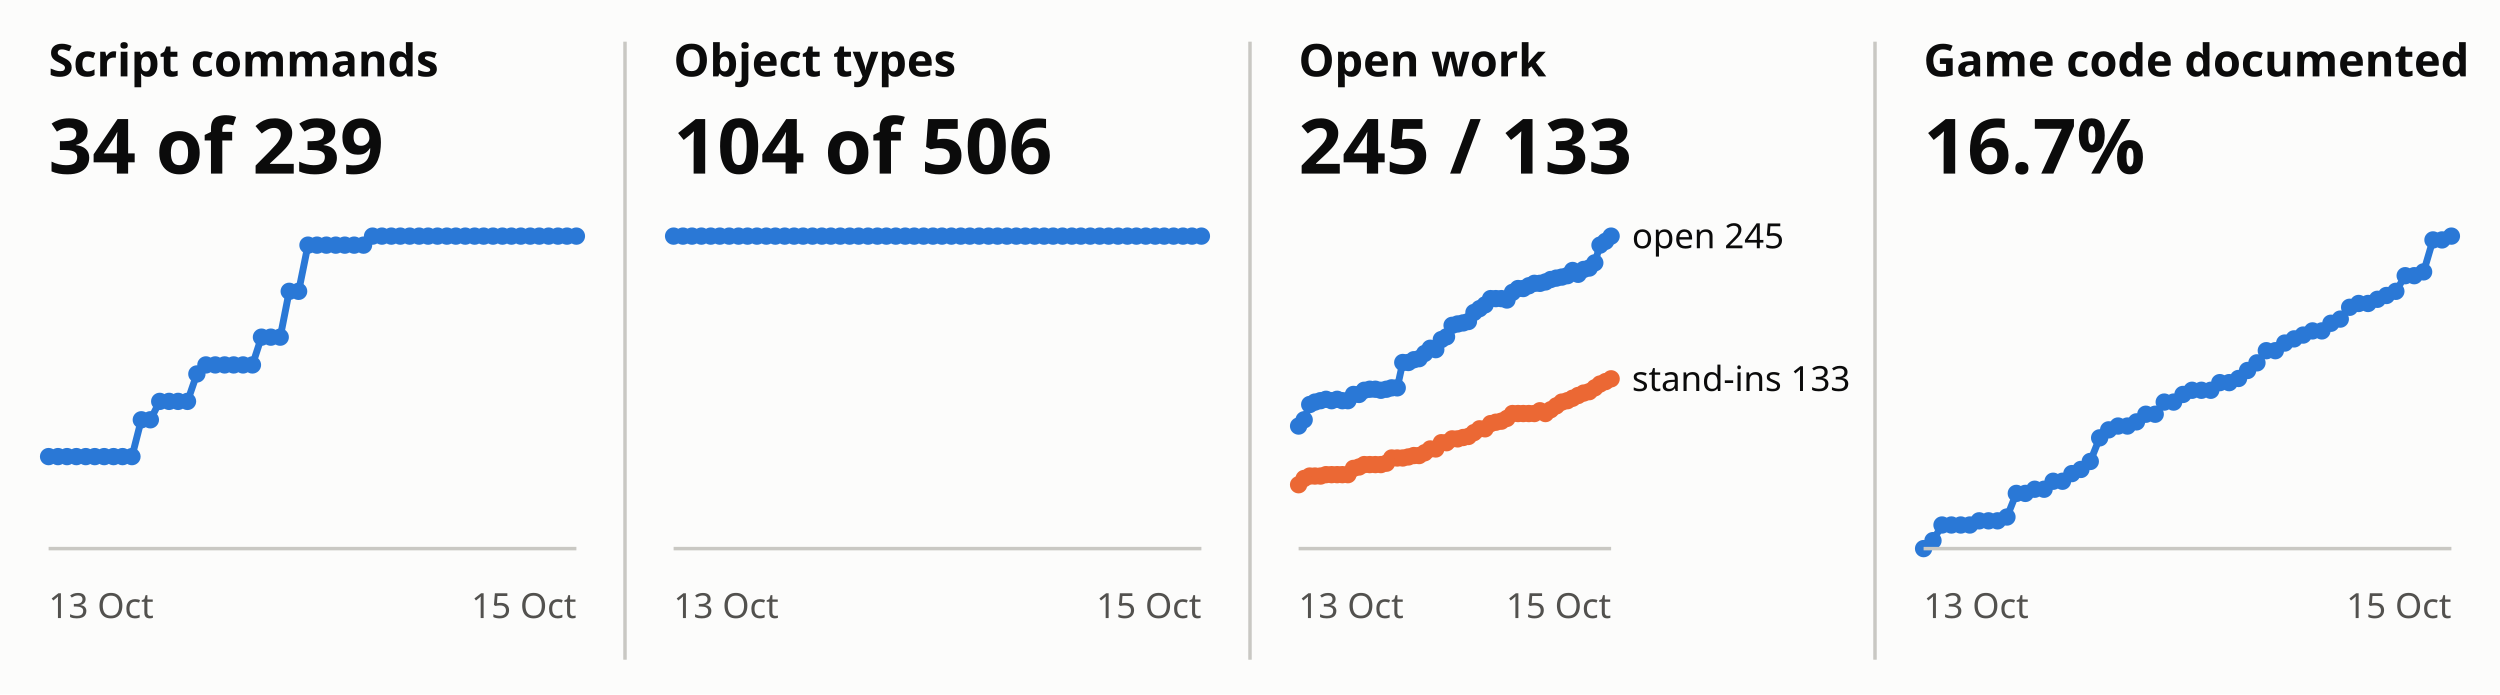
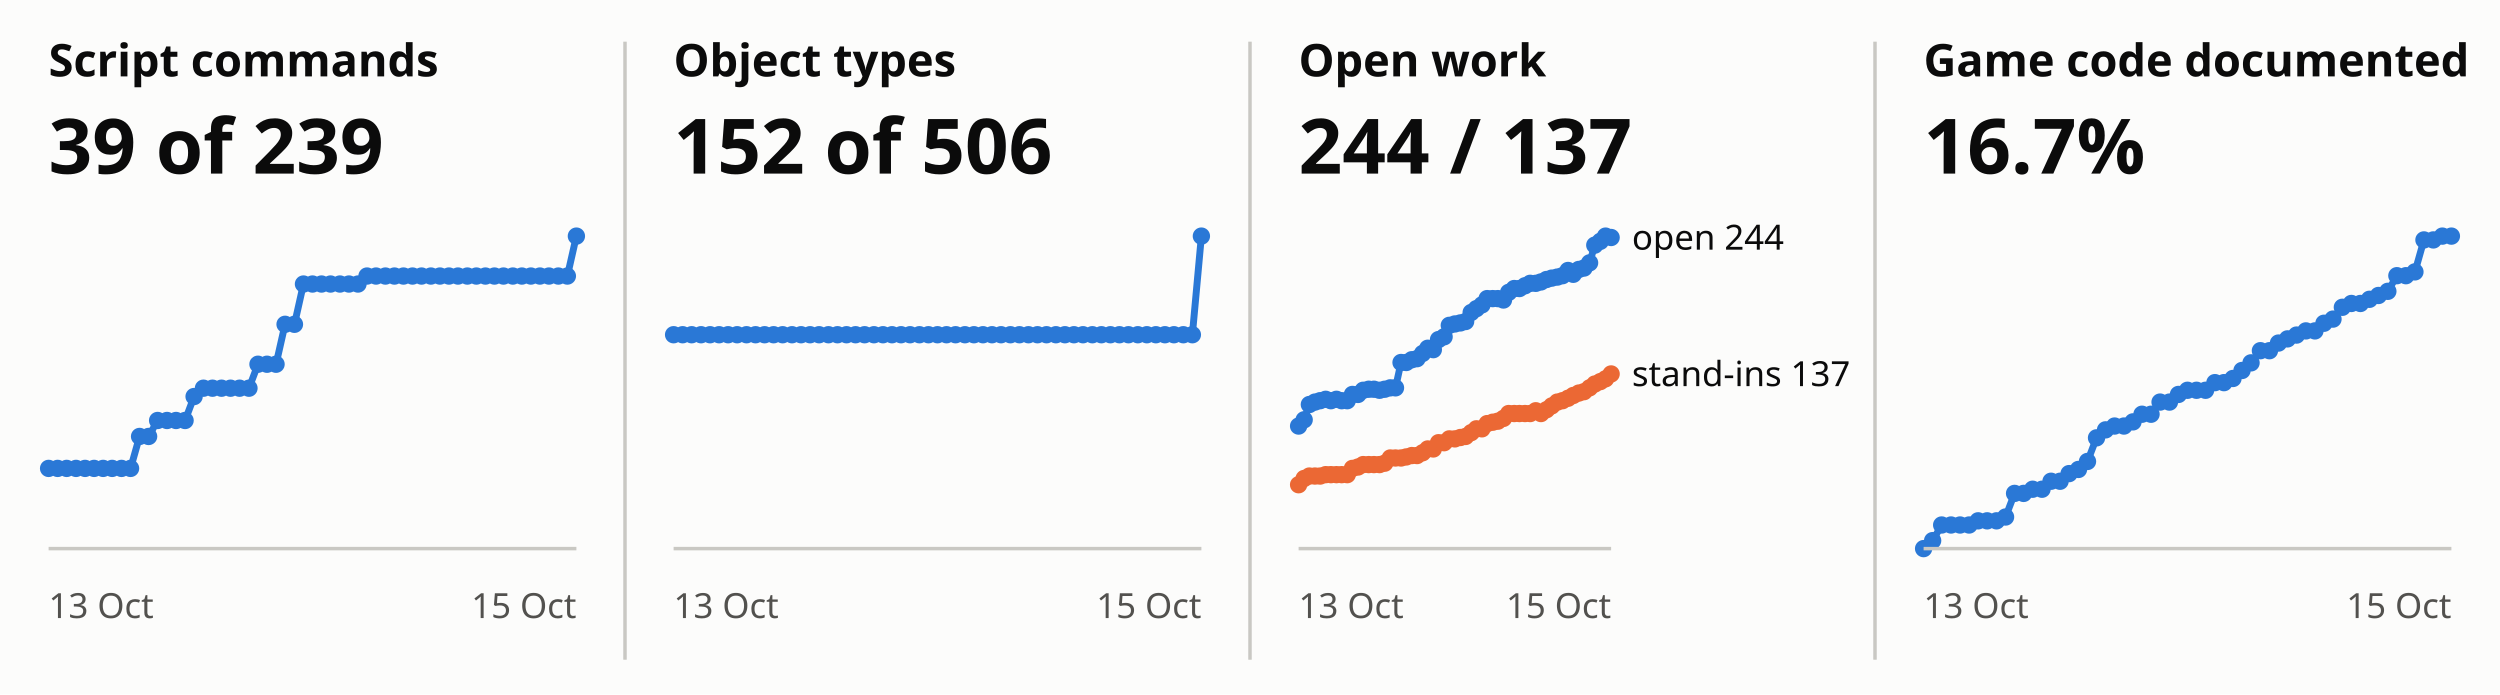
<svg xmlns="http://www.w3.org/2000/svg" width="720" height="200" viewBox="0 0 720 200" role="img">
  <style>
text{font-family:system-ui,sans-serif}
.title{font-size:13px;font-weight:600}
.big{font-size:22px;font-weight:600}
.label{font-size:10px}
.date{font-size:10px}
.surface{fill:#fcfcfb}
.ink{fill:#0b0b0b}
.muted{fill:#52514e}
.rule{stroke:#c9c8c3;stroke-width:1}
.line1{fill:none;stroke:#2a78d6;stroke-width:2;stroke-linejoin:round;stroke-linecap:round}
.dot1{fill:#2a78d6}
.line2{fill:none;stroke:#eb6834;stroke-width:2;stroke-linejoin:round;stroke-linecap:round}
.dot2{fill:#eb6834}
@media (prefers-color-scheme: dark) {
.surface{fill:#1a1a19}
.ink{fill:#f0efec}
.muted{fill:#c3c2b7}
.rule{stroke:#4a4a46}
.line1{stroke:#3987e5}
.dot1{fill:#3987e5}
.line2{stroke:#d95926}
.dot2{fill:#d95926}
}
</style>
  <rect class="surface" width="720" height="200" />
  <text class="title ink" x="14" y="22">Script commands</text>
-   <text class="big ink" x="14" y="50">34 of 239</text>
-   <polyline class="line1" points="14.0,131.5 16.7,131.5 19.3,131.5 22.0,131.5 24.7,131.5 27.3,131.5 30.0,131.5 32.7,131.5 35.3,131.5 38.0,131.5 40.7,120.9 43.3,120.9 46.0,115.6 48.7,115.6 51.3,115.6 54.0,115.6 56.7,107.7 59.3,105.1 62.0,105.1 64.7,105.1 67.3,105.1 70.0,105.1 72.7,105.1 75.3,97.1 78.0,97.1 80.7,97.1 83.3,83.9 86.0,83.9 88.7,70.6 91.3,70.6 94.0,70.6 96.7,70.6 99.3,70.6 102.0,70.6 104.7,70.6 107.3,68.0 110.0,68.0 112.7,68.0 115.3,68.0 118.0,68.0 120.7,68.0 123.3,68.0 126.0,68.0 128.7,68.0 131.3,68.0 134.0,68.0 136.7,68.0 139.3,68.0 142.0,68.0 144.7,68.0 147.3,68.0 150.0,68.0 152.7,68.0 155.3,68.0 158.0,68.0 160.7,68.0 163.3,68.0 166.0,68.0" />
-   <circle class="dot1" cx="14.0" cy="131.5" r="2.5" />
-   <circle class="dot1" cx="16.7" cy="131.5" r="2.5" />
-   <circle class="dot1" cx="19.3" cy="131.5" r="2.5" />
-   <circle class="dot1" cx="22.0" cy="131.5" r="2.5" />
-   <circle class="dot1" cx="24.7" cy="131.5" r="2.5" />
-   <circle class="dot1" cx="27.3" cy="131.5" r="2.5" />
-   <circle class="dot1" cx="30.0" cy="131.5" r="2.5" />
-   <circle class="dot1" cx="32.7" cy="131.5" r="2.5" />
-   <circle class="dot1" cx="35.3" cy="131.5" r="2.5" />
-   <circle class="dot1" cx="38.0" cy="131.5" r="2.5" />
-   <circle class="dot1" cx="40.7" cy="120.9" r="2.5" />
-   <circle class="dot1" cx="43.3" cy="120.9" r="2.5" />
-   <circle class="dot1" cx="46.0" cy="115.6" r="2.5" />
-   <circle class="dot1" cx="48.7" cy="115.6" r="2.5" />
-   <circle class="dot1" cx="51.3" cy="115.6" r="2.5" />
-   <circle class="dot1" cx="54.0" cy="115.6" r="2.5" />
-   <circle class="dot1" cx="56.7" cy="107.7" r="2.5" />
-   <circle class="dot1" cx="59.3" cy="105.1" r="2.5" />
-   <circle class="dot1" cx="62.0" cy="105.1" r="2.5" />
-   <circle class="dot1" cx="64.7" cy="105.1" r="2.5" />
-   <circle class="dot1" cx="67.3" cy="105.1" r="2.5" />
-   <circle class="dot1" cx="70.0" cy="105.1" r="2.5" />
-   <circle class="dot1" cx="72.7" cy="105.1" r="2.5" />
-   <circle class="dot1" cx="75.3" cy="97.1" r="2.5" />
-   <circle class="dot1" cx="78.0" cy="97.1" r="2.5" />
-   <circle class="dot1" cx="80.7" cy="97.1" r="2.5" />
-   <circle class="dot1" cx="83.3" cy="83.9" r="2.5" />
-   <circle class="dot1" cx="86.0" cy="83.9" r="2.5" />
-   <circle class="dot1" cx="88.7" cy="70.6" r="2.5" />
-   <circle class="dot1" cx="91.3" cy="70.6" r="2.5" />
-   <circle class="dot1" cx="94.0" cy="70.6" r="2.5" />
-   <circle class="dot1" cx="96.7" cy="70.6" r="2.5" />
-   <circle class="dot1" cx="99.3" cy="70.6" r="2.5" />
-   <circle class="dot1" cx="102.0" cy="70.6" r="2.5" />
-   <circle class="dot1" cx="104.7" cy="70.6" r="2.5" />
-   <circle class="dot1" cx="107.3" cy="68.0" r="2.5" />
-   <circle class="dot1" cx="110.0" cy="68.0" r="2.5" />
-   <circle class="dot1" cx="112.7" cy="68.0" r="2.5" />
-   <circle class="dot1" cx="115.3" cy="68.0" r="2.5" />
-   <circle class="dot1" cx="118.0" cy="68.0" r="2.5" />
-   <circle class="dot1" cx="120.7" cy="68.0" r="2.5" />
-   <circle class="dot1" cx="123.3" cy="68.0" r="2.5" />
-   <circle class="dot1" cx="126.0" cy="68.0" r="2.5" />
-   <circle class="dot1" cx="128.7" cy="68.0" r="2.5" />
-   <circle class="dot1" cx="131.3" cy="68.0" r="2.5" />
-   <circle class="dot1" cx="134.0" cy="68.0" r="2.5" />
-   <circle class="dot1" cx="136.7" cy="68.0" r="2.5" />
-   <circle class="dot1" cx="139.3" cy="68.0" r="2.5" />
-   <circle class="dot1" cx="142.0" cy="68.0" r="2.5" />
-   <circle class="dot1" cx="144.7" cy="68.0" r="2.5" />
-   <circle class="dot1" cx="147.3" cy="68.0" r="2.5" />
-   <circle class="dot1" cx="150.0" cy="68.0" r="2.5" />
-   <circle class="dot1" cx="152.7" cy="68.0" r="2.5" />
-   <circle class="dot1" cx="155.3" cy="68.0" r="2.5" />
-   <circle class="dot1" cx="158.0" cy="68.0" r="2.5" />
-   <circle class="dot1" cx="160.7" cy="68.0" r="2.5" />
-   <circle class="dot1" cx="163.3" cy="68.0" r="2.5" />
+   <text class="big ink" x="14" y="50">39 of 239</text>
+   <polyline class="line1" points="14.0,134.9 16.6,134.9 19.2,134.9 21.9,134.9 24.5,134.9 27.1,134.9 29.7,134.9 32.3,134.9 35.0,134.9 37.6,134.9 40.2,125.7 42.8,125.7 45.4,121.1 48.1,121.1 50.7,121.1 53.3,121.1 55.9,114.2 58.6,111.8 61.2,111.8 63.8,111.8 66.4,111.8 69.0,111.8 71.7,111.8 74.3,104.9 76.9,104.9 79.5,104.9 82.1,93.4 84.8,93.4 87.4,81.8 90.0,81.8 92.6,81.8 95.2,81.8 97.9,81.8 100.5,81.8 103.1,81.8 105.7,79.5 108.3,79.5 111.0,79.5 113.6,79.5 116.2,79.5 118.8,79.5 121.4,79.5 124.1,79.5 126.7,79.5 129.3,79.5 131.9,79.5 134.6,79.5 137.2,79.5 139.8,79.5 142.4,79.5 145.0,79.5 147.7,79.5 150.3,79.5 152.9,79.5 155.5,79.5 158.1,79.5 160.8,79.5 163.4,79.5 166.0,68.0" />
+   <circle class="dot1" cx="14.0" cy="134.9" r="2.5" />
+   <circle class="dot1" cx="16.6" cy="134.9" r="2.5" />
+   <circle class="dot1" cx="19.2" cy="134.9" r="2.5" />
+   <circle class="dot1" cx="21.9" cy="134.9" r="2.5" />
+   <circle class="dot1" cx="24.5" cy="134.9" r="2.5" />
+   <circle class="dot1" cx="27.1" cy="134.9" r="2.5" />
+   <circle class="dot1" cx="29.7" cy="134.9" r="2.5" />
+   <circle class="dot1" cx="32.3" cy="134.9" r="2.5" />
+   <circle class="dot1" cx="35.0" cy="134.9" r="2.5" />
+   <circle class="dot1" cx="37.6" cy="134.9" r="2.5" />
+   <circle class="dot1" cx="40.2" cy="125.7" r="2.5" />
+   <circle class="dot1" cx="42.8" cy="125.7" r="2.5" />
+   <circle class="dot1" cx="45.4" cy="121.1" r="2.5" />
+   <circle class="dot1" cx="48.1" cy="121.1" r="2.5" />
+   <circle class="dot1" cx="50.7" cy="121.1" r="2.5" />
+   <circle class="dot1" cx="53.3" cy="121.1" r="2.5" />
+   <circle class="dot1" cx="55.9" cy="114.2" r="2.5" />
+   <circle class="dot1" cx="58.6" cy="111.8" r="2.5" />
+   <circle class="dot1" cx="61.2" cy="111.8" r="2.5" />
+   <circle class="dot1" cx="63.8" cy="111.8" r="2.5" />
+   <circle class="dot1" cx="66.4" cy="111.8" r="2.5" />
+   <circle class="dot1" cx="69.0" cy="111.8" r="2.5" />
+   <circle class="dot1" cx="71.7" cy="111.8" r="2.5" />
+   <circle class="dot1" cx="74.3" cy="104.9" r="2.5" />
+   <circle class="dot1" cx="76.9" cy="104.9" r="2.5" />
+   <circle class="dot1" cx="79.5" cy="104.9" r="2.5" />
+   <circle class="dot1" cx="82.1" cy="93.4" r="2.5" />
+   <circle class="dot1" cx="84.8" cy="93.4" r="2.5" />
+   <circle class="dot1" cx="87.4" cy="81.8" r="2.5" />
+   <circle class="dot1" cx="90.0" cy="81.8" r="2.5" />
+   <circle class="dot1" cx="92.6" cy="81.8" r="2.5" />
+   <circle class="dot1" cx="95.2" cy="81.8" r="2.5" />
+   <circle class="dot1" cx="97.9" cy="81.8" r="2.5" />
+   <circle class="dot1" cx="100.5" cy="81.8" r="2.5" />
+   <circle class="dot1" cx="103.1" cy="81.8" r="2.5" />
+   <circle class="dot1" cx="105.7" cy="79.5" r="2.5" />
+   <circle class="dot1" cx="108.3" cy="79.5" r="2.5" />
+   <circle class="dot1" cx="111.0" cy="79.5" r="2.5" />
+   <circle class="dot1" cx="113.6" cy="79.5" r="2.5" />
+   <circle class="dot1" cx="116.2" cy="79.5" r="2.5" />
+   <circle class="dot1" cx="118.8" cy="79.5" r="2.5" />
+   <circle class="dot1" cx="121.4" cy="79.5" r="2.5" />
+   <circle class="dot1" cx="124.1" cy="79.5" r="2.5" />
+   <circle class="dot1" cx="126.7" cy="79.5" r="2.5" />
+   <circle class="dot1" cx="129.3" cy="79.5" r="2.5" />
+   <circle class="dot1" cx="131.9" cy="79.5" r="2.5" />
+   <circle class="dot1" cx="134.6" cy="79.5" r="2.5" />
+   <circle class="dot1" cx="137.2" cy="79.5" r="2.5" />
+   <circle class="dot1" cx="139.8" cy="79.5" r="2.5" />
+   <circle class="dot1" cx="142.4" cy="79.5" r="2.5" />
+   <circle class="dot1" cx="145.0" cy="79.5" r="2.5" />
+   <circle class="dot1" cx="147.7" cy="79.5" r="2.5" />
+   <circle class="dot1" cx="150.3" cy="79.5" r="2.5" />
+   <circle class="dot1" cx="152.9" cy="79.5" r="2.5" />
+   <circle class="dot1" cx="155.5" cy="79.5" r="2.5" />
+   <circle class="dot1" cx="158.1" cy="79.5" r="2.5" />
+   <circle class="dot1" cx="160.8" cy="79.5" r="2.5" />
+   <circle class="dot1" cx="163.4" cy="79.5" r="2.5" />
  <circle class="dot1" cx="166.0" cy="68.0" r="2.5" />
  <line class="rule" x1="14" y1="158" x2="166" y2="158" />
  <text class="date muted" x="14" y="178">13 Oct</text>
  <text class="date muted" x="166" y="178" text-anchor="end">15 Oct</text>
  <text class="title ink" x="194" y="22">Object types</text>
-   <text class="big ink" x="194" y="50">104 of 506</text>
-   <polyline class="line1" points="194.0,68.0 196.7,68.0 199.3,68.0 202.0,68.0 204.7,68.0 207.3,68.0 210.0,68.0 212.7,68.0 215.3,68.0 218.0,68.0 220.7,68.0 223.3,68.0 226.0,68.0 228.7,68.0 231.3,68.0 234.0,68.0 236.7,68.0 239.3,68.0 242.0,68.0 244.7,68.0 247.3,68.0 250.0,68.0 252.7,68.0 255.3,68.0 258.0,68.0 260.7,68.0 263.3,68.0 266.0,68.0 268.7,68.0 271.3,68.0 274.0,68.0 276.7,68.0 279.3,68.0 282.0,68.0 284.7,68.0 287.3,68.0 290.0,68.0 292.7,68.0 295.3,68.0 298.0,68.0 300.7,68.0 303.3,68.0 306.0,68.0 308.7,68.0 311.3,68.0 314.0,68.0 316.7,68.0 319.3,68.0 322.0,68.0 324.7,68.0 327.3,68.0 330.0,68.0 332.7,68.0 335.3,68.0 338.0,68.0 340.7,68.0 343.3,68.0 346.0,68.0" />
-   <circle class="dot1" cx="194.0" cy="68.0" r="2.5" />
-   <circle class="dot1" cx="196.7" cy="68.0" r="2.5" />
-   <circle class="dot1" cx="199.3" cy="68.0" r="2.5" />
-   <circle class="dot1" cx="202.0" cy="68.0" r="2.5" />
-   <circle class="dot1" cx="204.7" cy="68.0" r="2.5" />
-   <circle class="dot1" cx="207.3" cy="68.0" r="2.5" />
-   <circle class="dot1" cx="210.0" cy="68.0" r="2.5" />
-   <circle class="dot1" cx="212.7" cy="68.0" r="2.5" />
-   <circle class="dot1" cx="215.3" cy="68.0" r="2.5" />
-   <circle class="dot1" cx="218.0" cy="68.0" r="2.5" />
-   <circle class="dot1" cx="220.7" cy="68.0" r="2.5" />
-   <circle class="dot1" cx="223.3" cy="68.0" r="2.5" />
-   <circle class="dot1" cx="226.0" cy="68.0" r="2.5" />
-   <circle class="dot1" cx="228.7" cy="68.0" r="2.5" />
-   <circle class="dot1" cx="231.3" cy="68.0" r="2.5" />
-   <circle class="dot1" cx="234.0" cy="68.0" r="2.5" />
-   <circle class="dot1" cx="236.7" cy="68.0" r="2.5" />
-   <circle class="dot1" cx="239.3" cy="68.0" r="2.5" />
-   <circle class="dot1" cx="242.0" cy="68.0" r="2.5" />
-   <circle class="dot1" cx="244.7" cy="68.0" r="2.5" />
-   <circle class="dot1" cx="247.3" cy="68.0" r="2.5" />
-   <circle class="dot1" cx="250.0" cy="68.0" r="2.5" />
-   <circle class="dot1" cx="252.7" cy="68.0" r="2.5" />
-   <circle class="dot1" cx="255.3" cy="68.0" r="2.5" />
-   <circle class="dot1" cx="258.0" cy="68.0" r="2.5" />
-   <circle class="dot1" cx="260.7" cy="68.0" r="2.5" />
-   <circle class="dot1" cx="263.3" cy="68.0" r="2.5" />
-   <circle class="dot1" cx="266.0" cy="68.0" r="2.5" />
-   <circle class="dot1" cx="268.7" cy="68.0" r="2.5" />
-   <circle class="dot1" cx="271.3" cy="68.0" r="2.5" />
-   <circle class="dot1" cx="274.0" cy="68.0" r="2.5" />
-   <circle class="dot1" cx="276.7" cy="68.0" r="2.5" />
-   <circle class="dot1" cx="279.3" cy="68.0" r="2.5" />
-   <circle class="dot1" cx="282.0" cy="68.0" r="2.5" />
-   <circle class="dot1" cx="284.7" cy="68.0" r="2.5" />
-   <circle class="dot1" cx="287.3" cy="68.0" r="2.5" />
-   <circle class="dot1" cx="290.0" cy="68.0" r="2.5" />
-   <circle class="dot1" cx="292.7" cy="68.0" r="2.5" />
-   <circle class="dot1" cx="295.3" cy="68.0" r="2.5" />
-   <circle class="dot1" cx="298.0" cy="68.0" r="2.5" />
-   <circle class="dot1" cx="300.7" cy="68.0" r="2.5" />
-   <circle class="dot1" cx="303.3" cy="68.0" r="2.5" />
-   <circle class="dot1" cx="306.0" cy="68.0" r="2.5" />
-   <circle class="dot1" cx="308.7" cy="68.0" r="2.5" />
-   <circle class="dot1" cx="311.3" cy="68.0" r="2.5" />
-   <circle class="dot1" cx="314.0" cy="68.0" r="2.5" />
-   <circle class="dot1" cx="316.7" cy="68.0" r="2.5" />
-   <circle class="dot1" cx="319.3" cy="68.0" r="2.5" />
-   <circle class="dot1" cx="322.0" cy="68.0" r="2.5" />
-   <circle class="dot1" cx="324.7" cy="68.0" r="2.5" />
-   <circle class="dot1" cx="327.3" cy="68.0" r="2.5" />
-   <circle class="dot1" cx="330.0" cy="68.0" r="2.5" />
-   <circle class="dot1" cx="332.7" cy="68.0" r="2.5" />
-   <circle class="dot1" cx="335.3" cy="68.0" r="2.5" />
-   <circle class="dot1" cx="338.0" cy="68.0" r="2.5" />
-   <circle class="dot1" cx="340.7" cy="68.0" r="2.5" />
-   <circle class="dot1" cx="343.3" cy="68.0" r="2.5" />
+   <text class="big ink" x="194" y="50">152 of 506</text>
+   <polyline class="line1" points="194.0,96.4 196.6,96.4 199.2,96.4 201.9,96.4 204.5,96.4 207.1,96.4 209.7,96.4 212.3,96.4 215.0,96.4 217.6,96.4 220.2,96.4 222.8,96.4 225.4,96.4 228.1,96.4 230.7,96.4 233.3,96.4 235.9,96.4 238.6,96.4 241.2,96.4 243.8,96.4 246.4,96.4 249.0,96.4 251.7,96.4 254.3,96.4 256.9,96.4 259.5,96.4 262.1,96.4 264.8,96.4 267.4,96.4 270.0,96.4 272.6,96.4 275.2,96.4 277.9,96.4 280.5,96.4 283.1,96.4 285.7,96.4 288.3,96.4 291.0,96.4 293.6,96.4 296.2,96.4 298.8,96.4 301.4,96.4 304.1,96.4 306.7,96.4 309.3,96.4 311.9,96.4 314.6,96.4 317.2,96.4 319.8,96.4 322.4,96.4 325.0,96.4 327.7,96.4 330.3,96.4 332.9,96.4 335.5,96.4 338.1,96.4 340.8,96.4 343.4,96.4 346.0,68.0" />
+   <circle class="dot1" cx="194.0" cy="96.4" r="2.5" />
+   <circle class="dot1" cx="196.6" cy="96.4" r="2.5" />
+   <circle class="dot1" cx="199.2" cy="96.4" r="2.5" />
+   <circle class="dot1" cx="201.9" cy="96.4" r="2.5" />
+   <circle class="dot1" cx="204.5" cy="96.4" r="2.5" />
+   <circle class="dot1" cx="207.1" cy="96.4" r="2.5" />
+   <circle class="dot1" cx="209.7" cy="96.4" r="2.5" />
+   <circle class="dot1" cx="212.3" cy="96.4" r="2.5" />
+   <circle class="dot1" cx="215.0" cy="96.4" r="2.5" />
+   <circle class="dot1" cx="217.6" cy="96.4" r="2.5" />
+   <circle class="dot1" cx="220.2" cy="96.4" r="2.5" />
+   <circle class="dot1" cx="222.8" cy="96.4" r="2.5" />
+   <circle class="dot1" cx="225.4" cy="96.4" r="2.5" />
+   <circle class="dot1" cx="228.1" cy="96.4" r="2.5" />
+   <circle class="dot1" cx="230.7" cy="96.4" r="2.5" />
+   <circle class="dot1" cx="233.3" cy="96.4" r="2.5" />
+   <circle class="dot1" cx="235.9" cy="96.4" r="2.5" />
+   <circle class="dot1" cx="238.6" cy="96.4" r="2.5" />
+   <circle class="dot1" cx="241.2" cy="96.4" r="2.5" />
+   <circle class="dot1" cx="243.8" cy="96.4" r="2.5" />
+   <circle class="dot1" cx="246.4" cy="96.4" r="2.5" />
+   <circle class="dot1" cx="249.0" cy="96.4" r="2.5" />
+   <circle class="dot1" cx="251.7" cy="96.4" r="2.5" />
+   <circle class="dot1" cx="254.3" cy="96.4" r="2.5" />
+   <circle class="dot1" cx="256.9" cy="96.4" r="2.5" />
+   <circle class="dot1" cx="259.5" cy="96.4" r="2.5" />
+   <circle class="dot1" cx="262.1" cy="96.4" r="2.5" />
+   <circle class="dot1" cx="264.8" cy="96.4" r="2.5" />
+   <circle class="dot1" cx="267.4" cy="96.4" r="2.5" />
+   <circle class="dot1" cx="270.0" cy="96.4" r="2.5" />
+   <circle class="dot1" cx="272.6" cy="96.4" r="2.5" />
+   <circle class="dot1" cx="275.2" cy="96.4" r="2.5" />
+   <circle class="dot1" cx="277.9" cy="96.4" r="2.5" />
+   <circle class="dot1" cx="280.5" cy="96.4" r="2.5" />
+   <circle class="dot1" cx="283.1" cy="96.4" r="2.5" />
+   <circle class="dot1" cx="285.7" cy="96.4" r="2.5" />
+   <circle class="dot1" cx="288.3" cy="96.4" r="2.5" />
+   <circle class="dot1" cx="291.0" cy="96.4" r="2.5" />
+   <circle class="dot1" cx="293.6" cy="96.4" r="2.5" />
+   <circle class="dot1" cx="296.2" cy="96.4" r="2.5" />
+   <circle class="dot1" cx="298.8" cy="96.4" r="2.5" />
+   <circle class="dot1" cx="301.4" cy="96.4" r="2.5" />
+   <circle class="dot1" cx="304.1" cy="96.4" r="2.5" />
+   <circle class="dot1" cx="306.7" cy="96.4" r="2.5" />
+   <circle class="dot1" cx="309.3" cy="96.4" r="2.5" />
+   <circle class="dot1" cx="311.9" cy="96.4" r="2.5" />
+   <circle class="dot1" cx="314.6" cy="96.4" r="2.5" />
+   <circle class="dot1" cx="317.2" cy="96.4" r="2.5" />
+   <circle class="dot1" cx="319.8" cy="96.4" r="2.5" />
+   <circle class="dot1" cx="322.4" cy="96.4" r="2.5" />
+   <circle class="dot1" cx="325.0" cy="96.4" r="2.5" />
+   <circle class="dot1" cx="327.7" cy="96.4" r="2.5" />
+   <circle class="dot1" cx="330.3" cy="96.4" r="2.5" />
+   <circle class="dot1" cx="332.9" cy="96.4" r="2.5" />
+   <circle class="dot1" cx="335.5" cy="96.4" r="2.5" />
+   <circle class="dot1" cx="338.1" cy="96.4" r="2.5" />
+   <circle class="dot1" cx="340.8" cy="96.4" r="2.5" />
+   <circle class="dot1" cx="343.4" cy="96.4" r="2.5" />
  <circle class="dot1" cx="346.0" cy="68.0" r="2.5" />
  <line class="rule" x1="194" y1="158" x2="346" y2="158" />
  <text class="date muted" x="194" y="178">13 Oct</text>
  <text class="date muted" x="346" y="178" text-anchor="end">15 Oct</text>
  <text class="title ink" x="374" y="22">Open work</text>
-   <text class="big ink" x="374" y="50">245 / 133</text>
-   <polyline class="line1" points="374.0,122.7 375.6,120.9 377.2,116.5 378.7,115.8 380.3,115.4 381.9,115.0 383.5,115.4 385.1,115.0 386.6,115.4 388.2,115.4 389.8,113.6 391.4,113.6 392.9,112.4 394.5,112.1 396.1,112.1 397.7,112.4 399.3,112.1 400.8,111.7 402.4,111.7 404.0,104.4 405.6,104.4 407.2,103.6 408.7,103.3 410.3,101.8 411.9,100.3 413.5,100.7 415.1,97.8 416.6,97.0 418.2,93.7 419.8,93.3 421.4,93.0 422.9,92.6 424.5,90.0 426.1,88.9 427.7,87.8 429.3,86.0 430.8,86.0 432.4,86.0 434.0,86.4 435.6,84.2 437.2,83.1 438.7,83.1 440.3,82.3 441.9,81.6 443.5,81.6 445.1,81.2 446.6,80.5 448.2,80.1 449.8,79.8 451.4,79.4 452.9,77.9 454.5,79.0 456.1,77.6 457.7,77.2 459.3,75.7 460.8,70.6 462.4,69.5 464.0,68.0" />
+   <text class="big ink" x="374" y="50">244 / 137</text>
+   <polyline class="line1" points="374.0,122.7 375.6,120.9 377.1,116.5 378.7,115.8 380.2,115.4 381.8,115.0 383.3,115.4 384.9,115.0 386.4,115.4 388.0,115.4 389.5,113.6 391.1,113.6 392.6,112.4 394.2,112.1 395.7,112.1 397.3,112.4 398.8,112.1 400.4,111.7 401.9,111.7 403.5,104.4 405.0,104.4 406.6,103.6 408.1,103.3 409.7,101.8 411.2,100.3 412.8,100.7 414.3,97.8 415.9,97.0 417.4,93.7 419.0,93.3 420.6,93.0 422.1,92.6 423.7,90.0 425.2,88.9 426.8,87.8 428.3,86.0 429.9,86.0 431.4,86.0 433.0,86.4 434.5,84.2 436.1,83.1 437.6,83.1 439.2,82.3 440.7,81.6 442.3,81.6 443.8,81.2 445.4,80.5 446.9,80.1 448.5,79.8 450.0,79.4 451.6,77.9 453.1,79.0 454.7,77.6 456.2,77.2 457.8,75.7 459.3,70.6 460.9,69.5 462.4,68.0 464.0,68.4" />
  <circle class="dot1" cx="374.0" cy="122.7" r="2.5" />
  <circle class="dot1" cx="375.6" cy="120.9" r="2.5" />
-   <circle class="dot1" cx="377.2" cy="116.5" r="2.5" />
+   <circle class="dot1" cx="377.1" cy="116.5" r="2.5" />
  <circle class="dot1" cx="378.7" cy="115.8" r="2.5" />
-   <circle class="dot1" cx="380.3" cy="115.4" r="2.5" />
-   <circle class="dot1" cx="381.9" cy="115.0" r="2.5" />
-   <circle class="dot1" cx="383.5" cy="115.4" r="2.5" />
-   <circle class="dot1" cx="385.1" cy="115.0" r="2.5" />
-   <circle class="dot1" cx="386.6" cy="115.4" r="2.5" />
-   <circle class="dot1" cx="388.2" cy="115.4" r="2.5" />
-   <circle class="dot1" cx="389.8" cy="113.6" r="2.5" />
-   <circle class="dot1" cx="391.4" cy="113.6" r="2.5" />
-   <circle class="dot1" cx="392.9" cy="112.4" r="2.5" />
-   <circle class="dot1" cx="394.5" cy="112.1" r="2.5" />
-   <circle class="dot1" cx="396.1" cy="112.1" r="2.5" />
-   <circle class="dot1" cx="397.7" cy="112.4" r="2.5" />
-   <circle class="dot1" cx="399.3" cy="112.1" r="2.5" />
-   <circle class="dot1" cx="400.8" cy="111.7" r="2.5" />
-   <circle class="dot1" cx="402.4" cy="111.7" r="2.5" />
-   <circle class="dot1" cx="404.0" cy="104.4" r="2.5" />
-   <circle class="dot1" cx="405.6" cy="104.4" r="2.5" />
-   <circle class="dot1" cx="407.2" cy="103.6" r="2.5" />
-   <circle class="dot1" cx="408.7" cy="103.3" r="2.5" />
-   <circle class="dot1" cx="410.3" cy="101.8" r="2.5" />
-   <circle class="dot1" cx="411.9" cy="100.3" r="2.5" />
-   <circle class="dot1" cx="413.5" cy="100.7" r="2.5" />
-   <circle class="dot1" cx="415.1" cy="97.8" r="2.5" />
-   <circle class="dot1" cx="416.6" cy="97.0" r="2.5" />
-   <circle class="dot1" cx="418.2" cy="93.7" r="2.5" />
-   <circle class="dot1" cx="419.8" cy="93.3" r="2.5" />
-   <circle class="dot1" cx="421.4" cy="93.0" r="2.5" />
-   <circle class="dot1" cx="422.9" cy="92.6" r="2.5" />
-   <circle class="dot1" cx="424.5" cy="90.0" r="2.5" />
-   <circle class="dot1" cx="426.1" cy="88.9" r="2.5" />
-   <circle class="dot1" cx="427.7" cy="87.8" r="2.5" />
-   <circle class="dot1" cx="429.3" cy="86.0" r="2.5" />
-   <circle class="dot1" cx="430.8" cy="86.0" r="2.5" />
-   <circle class="dot1" cx="432.4" cy="86.0" r="2.5" />
-   <circle class="dot1" cx="434.0" cy="86.4" r="2.5" />
-   <circle class="dot1" cx="435.6" cy="84.2" r="2.5" />
-   <circle class="dot1" cx="437.2" cy="83.1" r="2.5" />
-   <circle class="dot1" cx="438.7" cy="83.1" r="2.5" />
-   <circle class="dot1" cx="440.3" cy="82.3" r="2.5" />
-   <circle class="dot1" cx="441.9" cy="81.6" r="2.5" />
-   <circle class="dot1" cx="443.5" cy="81.6" r="2.5" />
-   <circle class="dot1" cx="445.1" cy="81.2" r="2.5" />
-   <circle class="dot1" cx="446.6" cy="80.5" r="2.5" />
-   <circle class="dot1" cx="448.2" cy="80.1" r="2.5" />
-   <circle class="dot1" cx="449.8" cy="79.8" r="2.5" />
-   <circle class="dot1" cx="451.4" cy="79.4" r="2.5" />
-   <circle class="dot1" cx="452.9" cy="77.9" r="2.5" />
-   <circle class="dot1" cx="454.5" cy="79.0" r="2.5" />
-   <circle class="dot1" cx="456.1" cy="77.6" r="2.5" />
-   <circle class="dot1" cx="457.7" cy="77.2" r="2.5" />
-   <circle class="dot1" cx="459.3" cy="75.7" r="2.5" />
-   <circle class="dot1" cx="460.8" cy="70.6" r="2.5" />
-   <circle class="dot1" cx="462.4" cy="69.5" r="2.5" />
-   <circle class="dot1" cx="464.0" cy="68.0" r="2.5" />
-   <polyline class="line2" points="374.0,139.6 375.6,137.8 377.2,137.1 378.7,137.1 380.3,137.1 381.9,136.7 383.5,136.7 385.1,136.7 386.6,136.7 388.2,136.7 389.8,134.9 391.4,134.5 392.9,133.8 394.5,133.8 396.1,133.8 397.7,133.8 399.3,133.4 400.8,131.9 402.4,131.9 404.0,131.9 405.6,131.6 407.2,131.2 408.7,131.2 410.3,130.4 411.9,129.3 413.5,129.3 415.1,127.5 416.6,127.5 418.2,126.4 419.8,126.4 421.4,126.0 422.9,125.7 424.5,124.6 426.1,123.5 427.7,123.5 429.3,122.0 430.8,121.6 432.4,121.3 434.0,120.5 435.6,119.1 437.2,119.1 438.7,119.1 440.3,119.1 441.9,119.1 443.5,118.3 445.1,119.1 446.6,118.0 448.2,116.9 449.8,115.8 451.4,115.4 452.9,114.7 454.5,113.9 456.1,113.2 457.7,112.8 459.3,111.7 460.8,110.6 462.4,109.9 464.0,109.1" />
+   <circle class="dot1" cx="380.2" cy="115.4" r="2.5" />
+   <circle class="dot1" cx="381.8" cy="115.0" r="2.5" />
+   <circle class="dot1" cx="383.3" cy="115.4" r="2.5" />
+   <circle class="dot1" cx="384.9" cy="115.0" r="2.5" />
+   <circle class="dot1" cx="386.4" cy="115.4" r="2.5" />
+   <circle class="dot1" cx="388.0" cy="115.4" r="2.5" />
+   <circle class="dot1" cx="389.5" cy="113.6" r="2.5" />
+   <circle class="dot1" cx="391.1" cy="113.6" r="2.5" />
+   <circle class="dot1" cx="392.6" cy="112.4" r="2.5" />
+   <circle class="dot1" cx="394.2" cy="112.1" r="2.5" />
+   <circle class="dot1" cx="395.7" cy="112.1" r="2.5" />
+   <circle class="dot1" cx="397.3" cy="112.4" r="2.5" />
+   <circle class="dot1" cx="398.8" cy="112.1" r="2.5" />
+   <circle class="dot1" cx="400.4" cy="111.7" r="2.5" />
+   <circle class="dot1" cx="401.9" cy="111.7" r="2.5" />
+   <circle class="dot1" cx="403.5" cy="104.4" r="2.5" />
+   <circle class="dot1" cx="405.0" cy="104.4" r="2.5" />
+   <circle class="dot1" cx="406.6" cy="103.6" r="2.5" />
+   <circle class="dot1" cx="408.1" cy="103.3" r="2.5" />
+   <circle class="dot1" cx="409.7" cy="101.8" r="2.5" />
+   <circle class="dot1" cx="411.2" cy="100.3" r="2.5" />
+   <circle class="dot1" cx="412.8" cy="100.7" r="2.5" />
+   <circle class="dot1" cx="414.3" cy="97.8" r="2.5" />
+   <circle class="dot1" cx="415.9" cy="97.0" r="2.5" />
+   <circle class="dot1" cx="417.4" cy="93.7" r="2.5" />
+   <circle class="dot1" cx="419.0" cy="93.3" r="2.5" />
+   <circle class="dot1" cx="420.6" cy="93.0" r="2.5" />
+   <circle class="dot1" cx="422.1" cy="92.6" r="2.5" />
+   <circle class="dot1" cx="423.7" cy="90.0" r="2.5" />
+   <circle class="dot1" cx="425.2" cy="88.9" r="2.5" />
+   <circle class="dot1" cx="426.8" cy="87.8" r="2.5" />
+   <circle class="dot1" cx="428.3" cy="86.0" r="2.5" />
+   <circle class="dot1" cx="429.9" cy="86.0" r="2.5" />
+   <circle class="dot1" cx="431.4" cy="86.0" r="2.5" />
+   <circle class="dot1" cx="433.0" cy="86.4" r="2.5" />
+   <circle class="dot1" cx="434.5" cy="84.2" r="2.5" />
+   <circle class="dot1" cx="436.1" cy="83.1" r="2.5" />
+   <circle class="dot1" cx="437.6" cy="83.1" r="2.5" />
+   <circle class="dot1" cx="439.2" cy="82.3" r="2.5" />
+   <circle class="dot1" cx="440.7" cy="81.6" r="2.5" />
+   <circle class="dot1" cx="442.3" cy="81.6" r="2.5" />
+   <circle class="dot1" cx="443.8" cy="81.2" r="2.5" />
+   <circle class="dot1" cx="445.4" cy="80.5" r="2.5" />
+   <circle class="dot1" cx="446.9" cy="80.1" r="2.5" />
+   <circle class="dot1" cx="448.5" cy="79.8" r="2.5" />
+   <circle class="dot1" cx="450.0" cy="79.4" r="2.5" />
+   <circle class="dot1" cx="451.6" cy="77.9" r="2.5" />
+   <circle class="dot1" cx="453.1" cy="79.0" r="2.5" />
+   <circle class="dot1" cx="454.7" cy="77.6" r="2.5" />
+   <circle class="dot1" cx="456.2" cy="77.2" r="2.5" />
+   <circle class="dot1" cx="457.8" cy="75.7" r="2.5" />
+   <circle class="dot1" cx="459.3" cy="70.6" r="2.5" />
+   <circle class="dot1" cx="460.9" cy="69.5" r="2.5" />
+   <circle class="dot1" cx="462.4" cy="68.0" r="2.5" />
+   <circle class="dot1" cx="464.0" cy="68.4" r="2.5" />
+   <polyline class="line2" points="374.0,139.6 375.6,137.8 377.1,137.1 378.7,137.1 380.2,137.1 381.8,136.7 383.3,136.7 384.9,136.7 386.4,136.7 388.0,136.7 389.5,134.9 391.1,134.5 392.6,133.8 394.2,133.8 395.7,133.8 397.3,133.8 398.8,133.4 400.4,131.9 401.9,131.9 403.5,131.9 405.0,131.6 406.6,131.2 408.1,131.2 409.7,130.4 411.2,129.3 412.8,129.3 414.3,127.5 415.9,127.5 417.4,126.4 419.0,126.4 420.6,126.0 422.1,125.7 423.7,124.6 425.2,123.5 426.8,123.5 428.3,122.0 429.9,121.6 431.4,121.3 433.0,120.5 434.5,119.1 436.1,119.1 437.6,119.1 439.2,119.1 440.7,119.1 442.3,118.3 443.8,119.1 445.4,118.0 446.9,116.9 448.5,115.8 450.0,115.4 451.6,114.7 453.1,113.9 454.7,113.2 456.2,112.8 457.8,111.7 459.3,110.6 460.9,109.9 462.4,109.1 464.0,107.7" />
  <circle class="dot2" cx="374.0" cy="139.6" r="2.5" />
  <circle class="dot2" cx="375.6" cy="137.8" r="2.5" />
-   <circle class="dot2" cx="377.2" cy="137.1" r="2.5" />
+   <circle class="dot2" cx="377.1" cy="137.1" r="2.5" />
  <circle class="dot2" cx="378.7" cy="137.1" r="2.5" />
-   <circle class="dot2" cx="380.3" cy="137.1" r="2.5" />
-   <circle class="dot2" cx="381.9" cy="136.7" r="2.5" />
-   <circle class="dot2" cx="383.5" cy="136.7" r="2.5" />
-   <circle class="dot2" cx="385.1" cy="136.7" r="2.5" />
-   <circle class="dot2" cx="386.6" cy="136.7" r="2.5" />
-   <circle class="dot2" cx="388.2" cy="136.7" r="2.5" />
-   <circle class="dot2" cx="389.8" cy="134.9" r="2.5" />
-   <circle class="dot2" cx="391.4" cy="134.5" r="2.5" />
-   <circle class="dot2" cx="392.9" cy="133.8" r="2.5" />
-   <circle class="dot2" cx="394.5" cy="133.8" r="2.5" />
-   <circle class="dot2" cx="396.1" cy="133.8" r="2.5" />
-   <circle class="dot2" cx="397.7" cy="133.8" r="2.5" />
-   <circle class="dot2" cx="399.3" cy="133.4" r="2.5" />
-   <circle class="dot2" cx="400.8" cy="131.9" r="2.5" />
-   <circle class="dot2" cx="402.4" cy="131.9" r="2.5" />
-   <circle class="dot2" cx="404.0" cy="131.9" r="2.5" />
-   <circle class="dot2" cx="405.6" cy="131.6" r="2.5" />
-   <circle class="dot2" cx="407.2" cy="131.2" r="2.5" />
-   <circle class="dot2" cx="408.7" cy="131.2" r="2.5" />
-   <circle class="dot2" cx="410.3" cy="130.4" r="2.5" />
-   <circle class="dot2" cx="411.9" cy="129.3" r="2.5" />
-   <circle class="dot2" cx="413.5" cy="129.3" r="2.5" />
-   <circle class="dot2" cx="415.1" cy="127.5" r="2.5" />
-   <circle class="dot2" cx="416.6" cy="127.5" r="2.5" />
-   <circle class="dot2" cx="418.2" cy="126.4" r="2.5" />
-   <circle class="dot2" cx="419.8" cy="126.4" r="2.5" />
-   <circle class="dot2" cx="421.4" cy="126.0" r="2.5" />
-   <circle class="dot2" cx="422.9" cy="125.7" r="2.5" />
-   <circle class="dot2" cx="424.5" cy="124.6" r="2.5" />
-   <circle class="dot2" cx="426.1" cy="123.5" r="2.5" />
-   <circle class="dot2" cx="427.7" cy="123.5" r="2.5" />
-   <circle class="dot2" cx="429.3" cy="122.0" r="2.5" />
-   <circle class="dot2" cx="430.8" cy="121.6" r="2.5" />
-   <circle class="dot2" cx="432.4" cy="121.3" r="2.5" />
-   <circle class="dot2" cx="434.0" cy="120.5" r="2.5" />
-   <circle class="dot2" cx="435.6" cy="119.1" r="2.5" />
-   <circle class="dot2" cx="437.2" cy="119.1" r="2.5" />
-   <circle class="dot2" cx="438.7" cy="119.1" r="2.5" />
-   <circle class="dot2" cx="440.3" cy="119.1" r="2.5" />
-   <circle class="dot2" cx="441.9" cy="119.1" r="2.5" />
-   <circle class="dot2" cx="443.5" cy="118.3" r="2.5" />
-   <circle class="dot2" cx="445.1" cy="119.1" r="2.5" />
-   <circle class="dot2" cx="446.6" cy="118.0" r="2.5" />
-   <circle class="dot2" cx="448.2" cy="116.9" r="2.5" />
-   <circle class="dot2" cx="449.8" cy="115.8" r="2.5" />
-   <circle class="dot2" cx="451.4" cy="115.4" r="2.5" />
-   <circle class="dot2" cx="452.9" cy="114.7" r="2.5" />
-   <circle class="dot2" cx="454.5" cy="113.9" r="2.5" />
-   <circle class="dot2" cx="456.1" cy="113.2" r="2.5" />
-   <circle class="dot2" cx="457.7" cy="112.8" r="2.5" />
-   <circle class="dot2" cx="459.3" cy="111.7" r="2.5" />
-   <circle class="dot2" cx="460.8" cy="110.6" r="2.5" />
-   <circle class="dot2" cx="462.4" cy="109.9" r="2.5" />
-   <circle class="dot2" cx="464.0" cy="109.1" r="2.5" />
+   <circle class="dot2" cx="380.2" cy="137.1" r="2.5" />
+   <circle class="dot2" cx="381.8" cy="136.7" r="2.5" />
+   <circle class="dot2" cx="383.3" cy="136.7" r="2.5" />
+   <circle class="dot2" cx="384.9" cy="136.7" r="2.5" />
+   <circle class="dot2" cx="386.4" cy="136.7" r="2.5" />
+   <circle class="dot2" cx="388.0" cy="136.7" r="2.5" />
+   <circle class="dot2" cx="389.5" cy="134.9" r="2.5" />
+   <circle class="dot2" cx="391.1" cy="134.5" r="2.5" />
+   <circle class="dot2" cx="392.6" cy="133.8" r="2.5" />
+   <circle class="dot2" cx="394.2" cy="133.8" r="2.5" />
+   <circle class="dot2" cx="395.7" cy="133.8" r="2.5" />
+   <circle class="dot2" cx="397.3" cy="133.8" r="2.5" />
+   <circle class="dot2" cx="398.8" cy="133.4" r="2.5" />
+   <circle class="dot2" cx="400.4" cy="131.9" r="2.5" />
+   <circle class="dot2" cx="401.9" cy="131.9" r="2.5" />
+   <circle class="dot2" cx="403.5" cy="131.9" r="2.5" />
+   <circle class="dot2" cx="405.0" cy="131.6" r="2.5" />
+   <circle class="dot2" cx="406.6" cy="131.2" r="2.5" />
+   <circle class="dot2" cx="408.1" cy="131.2" r="2.5" />
+   <circle class="dot2" cx="409.7" cy="130.4" r="2.5" />
+   <circle class="dot2" cx="411.2" cy="129.3" r="2.5" />
+   <circle class="dot2" cx="412.8" cy="129.3" r="2.5" />
+   <circle class="dot2" cx="414.3" cy="127.5" r="2.5" />
+   <circle class="dot2" cx="415.9" cy="127.5" r="2.5" />
+   <circle class="dot2" cx="417.4" cy="126.4" r="2.5" />
+   <circle class="dot2" cx="419.0" cy="126.4" r="2.5" />
+   <circle class="dot2" cx="420.6" cy="126.0" r="2.5" />
+   <circle class="dot2" cx="422.1" cy="125.7" r="2.5" />
+   <circle class="dot2" cx="423.7" cy="124.6" r="2.5" />
+   <circle class="dot2" cx="425.2" cy="123.5" r="2.5" />
+   <circle class="dot2" cx="426.8" cy="123.5" r="2.5" />
+   <circle class="dot2" cx="428.3" cy="122.0" r="2.5" />
+   <circle class="dot2" cx="429.9" cy="121.6" r="2.5" />
+   <circle class="dot2" cx="431.4" cy="121.3" r="2.5" />
+   <circle class="dot2" cx="433.0" cy="120.5" r="2.5" />
+   <circle class="dot2" cx="434.5" cy="119.1" r="2.5" />
+   <circle class="dot2" cx="436.1" cy="119.1" r="2.5" />
+   <circle class="dot2" cx="437.6" cy="119.1" r="2.5" />
+   <circle class="dot2" cx="439.2" cy="119.1" r="2.5" />
+   <circle class="dot2" cx="440.7" cy="119.1" r="2.5" />
+   <circle class="dot2" cx="442.3" cy="118.3" r="2.5" />
+   <circle class="dot2" cx="443.8" cy="119.1" r="2.5" />
+   <circle class="dot2" cx="445.4" cy="118.0" r="2.5" />
+   <circle class="dot2" cx="446.9" cy="116.9" r="2.5" />
+   <circle class="dot2" cx="448.5" cy="115.8" r="2.5" />
+   <circle class="dot2" cx="450.0" cy="115.4" r="2.5" />
+   <circle class="dot2" cx="451.6" cy="114.7" r="2.5" />
+   <circle class="dot2" cx="453.1" cy="113.9" r="2.5" />
+   <circle class="dot2" cx="454.7" cy="113.2" r="2.5" />
+   <circle class="dot2" cx="456.2" cy="112.8" r="2.5" />
+   <circle class="dot2" cx="457.8" cy="111.7" r="2.5" />
+   <circle class="dot2" cx="459.3" cy="110.6" r="2.5" />
+   <circle class="dot2" cx="460.9" cy="109.9" r="2.5" />
+   <circle class="dot2" cx="462.4" cy="109.1" r="2.5" />
+   <circle class="dot2" cx="464.0" cy="107.7" r="2.5" />
  <line class="rule" x1="374" y1="158" x2="464" y2="158" />
  <text class="date muted" x="374" y="178">13 Oct</text>
  <text class="date muted" x="464" y="178" text-anchor="end">15 Oct</text>
-   <text class="label ink" x="470" y="71.5">open 245</text>
-   <text class="label ink" x="470" y="112.6">stand-ins 133</text>
+   <text class="label ink" x="470" y="71.9">open 244</text>
+   <text class="label ink" x="470" y="111.2">stand-ins 137</text>
  <text class="title ink" x="554" y="22">Game code documented</text>
  <text class="big ink" x="554" y="50">16.7%</text>
-   <polyline class="line1" points="554.0,158.0 556.7,155.7 559.3,151.2 562.0,151.2 564.7,151.2 567.3,151.2 570.0,150.0 572.7,150.0 575.3,150.0 578.0,148.9 580.7,142.1 583.3,142.1 586.0,140.9 588.7,140.9 591.3,138.6 594.0,138.6 596.7,136.4 599.3,135.2 602.0,132.9 604.7,126.1 607.3,123.8 610.0,122.7 612.7,122.7 615.3,121.5 618.0,119.3 620.7,119.3 623.3,115.8 626.0,115.8 628.7,113.6 631.3,112.4 634.0,112.4 636.7,112.4 639.3,110.2 642.0,110.2 644.7,109.0 647.3,106.7 650.0,104.5 652.7,101.0 655.3,101.0 658.0,98.8 660.7,97.6 663.3,96.5 666.0,95.3 668.7,95.3 671.3,93.1 674.0,91.9 676.7,88.5 679.3,87.4 682.0,87.4 684.7,86.2 687.3,85.1 690.0,83.9 692.7,79.4 695.3,79.4 698.0,78.3 700.7,69.1 703.3,69.1 706.0,68.0" />
+   <polyline class="line1" points="554.0,158.0 556.6,155.7 559.2,151.2 561.9,151.2 564.5,151.2 567.1,151.2 569.7,150.0 572.3,150.0 575.0,150.0 577.6,148.9 580.2,142.1 582.8,142.1 585.4,140.9 588.1,140.9 590.7,138.6 593.3,138.6 595.9,136.4 598.6,135.2 601.2,132.9 603.8,126.1 606.4,123.8 609.0,122.7 611.7,122.7 614.3,121.5 616.9,119.3 619.5,119.3 622.1,115.8 624.8,115.8 627.4,113.6 630.0,112.4 632.6,112.4 635.2,112.4 637.9,110.2 640.5,110.2 643.1,109.0 645.7,106.7 648.3,104.5 651.0,101.0 653.6,101.0 656.2,98.8 658.8,97.6 661.4,96.5 664.1,95.3 666.7,95.3 669.3,93.1 671.9,91.9 674.6,88.5 677.2,87.4 679.8,87.4 682.4,86.2 685.0,85.1 687.7,83.9 690.3,79.4 692.9,79.4 695.5,78.3 698.1,69.1 700.8,69.1 703.4,68.0 706.0,68.0" />
  <circle class="dot1" cx="554.0" cy="158.0" r="2.5" />
-   <circle class="dot1" cx="556.7" cy="155.7" r="2.5" />
-   <circle class="dot1" cx="559.3" cy="151.2" r="2.5" />
-   <circle class="dot1" cx="562.0" cy="151.2" r="2.5" />
-   <circle class="dot1" cx="564.7" cy="151.2" r="2.5" />
-   <circle class="dot1" cx="567.3" cy="151.2" r="2.5" />
-   <circle class="dot1" cx="570.0" cy="150.0" r="2.5" />
-   <circle class="dot1" cx="572.7" cy="150.0" r="2.5" />
-   <circle class="dot1" cx="575.3" cy="150.0" r="2.5" />
-   <circle class="dot1" cx="578.0" cy="148.9" r="2.5" />
-   <circle class="dot1" cx="580.7" cy="142.1" r="2.5" />
-   <circle class="dot1" cx="583.3" cy="142.1" r="2.5" />
-   <circle class="dot1" cx="586.0" cy="140.9" r="2.5" />
-   <circle class="dot1" cx="588.7" cy="140.9" r="2.5" />
-   <circle class="dot1" cx="591.3" cy="138.6" r="2.5" />
-   <circle class="dot1" cx="594.0" cy="138.6" r="2.5" />
-   <circle class="dot1" cx="596.7" cy="136.4" r="2.5" />
-   <circle class="dot1" cx="599.3" cy="135.2" r="2.5" />
-   <circle class="dot1" cx="602.0" cy="132.9" r="2.5" />
-   <circle class="dot1" cx="604.7" cy="126.1" r="2.5" />
-   <circle class="dot1" cx="607.3" cy="123.8" r="2.5" />
-   <circle class="dot1" cx="610.0" cy="122.7" r="2.5" />
-   <circle class="dot1" cx="612.7" cy="122.7" r="2.5" />
-   <circle class="dot1" cx="615.3" cy="121.5" r="2.5" />
-   <circle class="dot1" cx="618.0" cy="119.3" r="2.5" />
-   <circle class="dot1" cx="620.7" cy="119.3" r="2.5" />
-   <circle class="dot1" cx="623.3" cy="115.8" r="2.5" />
-   <circle class="dot1" cx="626.0" cy="115.8" r="2.5" />
-   <circle class="dot1" cx="628.7" cy="113.6" r="2.5" />
-   <circle class="dot1" cx="631.3" cy="112.4" r="2.5" />
-   <circle class="dot1" cx="634.0" cy="112.4" r="2.5" />
-   <circle class="dot1" cx="636.7" cy="112.4" r="2.5" />
-   <circle class="dot1" cx="639.3" cy="110.2" r="2.5" />
-   <circle class="dot1" cx="642.0" cy="110.2" r="2.5" />
-   <circle class="dot1" cx="644.7" cy="109.0" r="2.5" />
-   <circle class="dot1" cx="647.3" cy="106.7" r="2.5" />
-   <circle class="dot1" cx="650.0" cy="104.5" r="2.5" />
-   <circle class="dot1" cx="652.7" cy="101.0" r="2.5" />
-   <circle class="dot1" cx="655.3" cy="101.0" r="2.5" />
-   <circle class="dot1" cx="658.0" cy="98.8" r="2.5" />
-   <circle class="dot1" cx="660.7" cy="97.6" r="2.5" />
-   <circle class="dot1" cx="663.3" cy="96.5" r="2.5" />
-   <circle class="dot1" cx="666.0" cy="95.3" r="2.5" />
-   <circle class="dot1" cx="668.7" cy="95.3" r="2.5" />
-   <circle class="dot1" cx="671.3" cy="93.1" r="2.5" />
-   <circle class="dot1" cx="674.0" cy="91.9" r="2.5" />
-   <circle class="dot1" cx="676.7" cy="88.5" r="2.5" />
-   <circle class="dot1" cx="679.3" cy="87.4" r="2.5" />
-   <circle class="dot1" cx="682.0" cy="87.4" r="2.5" />
-   <circle class="dot1" cx="684.7" cy="86.2" r="2.5" />
-   <circle class="dot1" cx="687.3" cy="85.1" r="2.5" />
-   <circle class="dot1" cx="690.0" cy="83.9" r="2.5" />
-   <circle class="dot1" cx="692.7" cy="79.4" r="2.5" />
-   <circle class="dot1" cx="695.3" cy="79.4" r="2.5" />
-   <circle class="dot1" cx="698.0" cy="78.3" r="2.5" />
-   <circle class="dot1" cx="700.7" cy="69.1" r="2.5" />
-   <circle class="dot1" cx="703.3" cy="69.1" r="2.5" />
+   <circle class="dot1" cx="556.6" cy="155.7" r="2.5" />
+   <circle class="dot1" cx="559.2" cy="151.2" r="2.5" />
+   <circle class="dot1" cx="561.9" cy="151.2" r="2.5" />
+   <circle class="dot1" cx="564.5" cy="151.2" r="2.5" />
+   <circle class="dot1" cx="567.1" cy="151.2" r="2.5" />
+   <circle class="dot1" cx="569.7" cy="150.0" r="2.5" />
+   <circle class="dot1" cx="572.3" cy="150.0" r="2.5" />
+   <circle class="dot1" cx="575.0" cy="150.0" r="2.5" />
+   <circle class="dot1" cx="577.6" cy="148.9" r="2.5" />
+   <circle class="dot1" cx="580.2" cy="142.1" r="2.5" />
+   <circle class="dot1" cx="582.8" cy="142.1" r="2.5" />
+   <circle class="dot1" cx="585.4" cy="140.9" r="2.5" />
+   <circle class="dot1" cx="588.1" cy="140.9" r="2.5" />
+   <circle class="dot1" cx="590.7" cy="138.6" r="2.5" />
+   <circle class="dot1" cx="593.3" cy="138.6" r="2.5" />
+   <circle class="dot1" cx="595.9" cy="136.4" r="2.5" />
+   <circle class="dot1" cx="598.6" cy="135.2" r="2.5" />
+   <circle class="dot1" cx="601.2" cy="132.9" r="2.5" />
+   <circle class="dot1" cx="603.8" cy="126.1" r="2.5" />
+   <circle class="dot1" cx="606.4" cy="123.8" r="2.5" />
+   <circle class="dot1" cx="609.0" cy="122.7" r="2.5" />
+   <circle class="dot1" cx="611.7" cy="122.7" r="2.5" />
+   <circle class="dot1" cx="614.3" cy="121.5" r="2.5" />
+   <circle class="dot1" cx="616.9" cy="119.3" r="2.5" />
+   <circle class="dot1" cx="619.5" cy="119.3" r="2.5" />
+   <circle class="dot1" cx="622.1" cy="115.8" r="2.5" />
+   <circle class="dot1" cx="624.8" cy="115.8" r="2.5" />
+   <circle class="dot1" cx="627.4" cy="113.6" r="2.5" />
+   <circle class="dot1" cx="630.0" cy="112.4" r="2.5" />
+   <circle class="dot1" cx="632.6" cy="112.4" r="2.5" />
+   <circle class="dot1" cx="635.2" cy="112.4" r="2.5" />
+   <circle class="dot1" cx="637.9" cy="110.2" r="2.5" />
+   <circle class="dot1" cx="640.5" cy="110.2" r="2.5" />
+   <circle class="dot1" cx="643.1" cy="109.0" r="2.5" />
+   <circle class="dot1" cx="645.7" cy="106.7" r="2.5" />
+   <circle class="dot1" cx="648.3" cy="104.5" r="2.5" />
+   <circle class="dot1" cx="651.0" cy="101.0" r="2.5" />
+   <circle class="dot1" cx="653.6" cy="101.0" r="2.5" />
+   <circle class="dot1" cx="656.2" cy="98.8" r="2.5" />
+   <circle class="dot1" cx="658.8" cy="97.6" r="2.5" />
+   <circle class="dot1" cx="661.4" cy="96.5" r="2.5" />
+   <circle class="dot1" cx="664.1" cy="95.3" r="2.5" />
+   <circle class="dot1" cx="666.7" cy="95.3" r="2.5" />
+   <circle class="dot1" cx="669.3" cy="93.1" r="2.5" />
+   <circle class="dot1" cx="671.9" cy="91.9" r="2.5" />
+   <circle class="dot1" cx="674.6" cy="88.5" r="2.5" />
+   <circle class="dot1" cx="677.2" cy="87.4" r="2.5" />
+   <circle class="dot1" cx="679.8" cy="87.4" r="2.5" />
+   <circle class="dot1" cx="682.4" cy="86.2" r="2.5" />
+   <circle class="dot1" cx="685.0" cy="85.1" r="2.5" />
+   <circle class="dot1" cx="687.7" cy="83.9" r="2.5" />
+   <circle class="dot1" cx="690.3" cy="79.4" r="2.5" />
+   <circle class="dot1" cx="692.9" cy="79.4" r="2.5" />
+   <circle class="dot1" cx="695.5" cy="78.3" r="2.5" />
+   <circle class="dot1" cx="698.1" cy="69.1" r="2.5" />
+   <circle class="dot1" cx="700.8" cy="69.1" r="2.5" />
+   <circle class="dot1" cx="703.4" cy="68.0" r="2.5" />
  <circle class="dot1" cx="706.0" cy="68.0" r="2.5" />
  <line class="rule" x1="554" y1="158" x2="706" y2="158" />
  <text class="date muted" x="554" y="178">13 Oct</text>
  <text class="date muted" x="706" y="178" text-anchor="end">15 Oct</text>
  <line class="rule" x1="180" y1="12" x2="180" y2="190" />
  <line class="rule" x1="360" y1="12" x2="360" y2="190" />
  <line class="rule" x1="540" y1="12" x2="540" y2="190" />
</svg>
